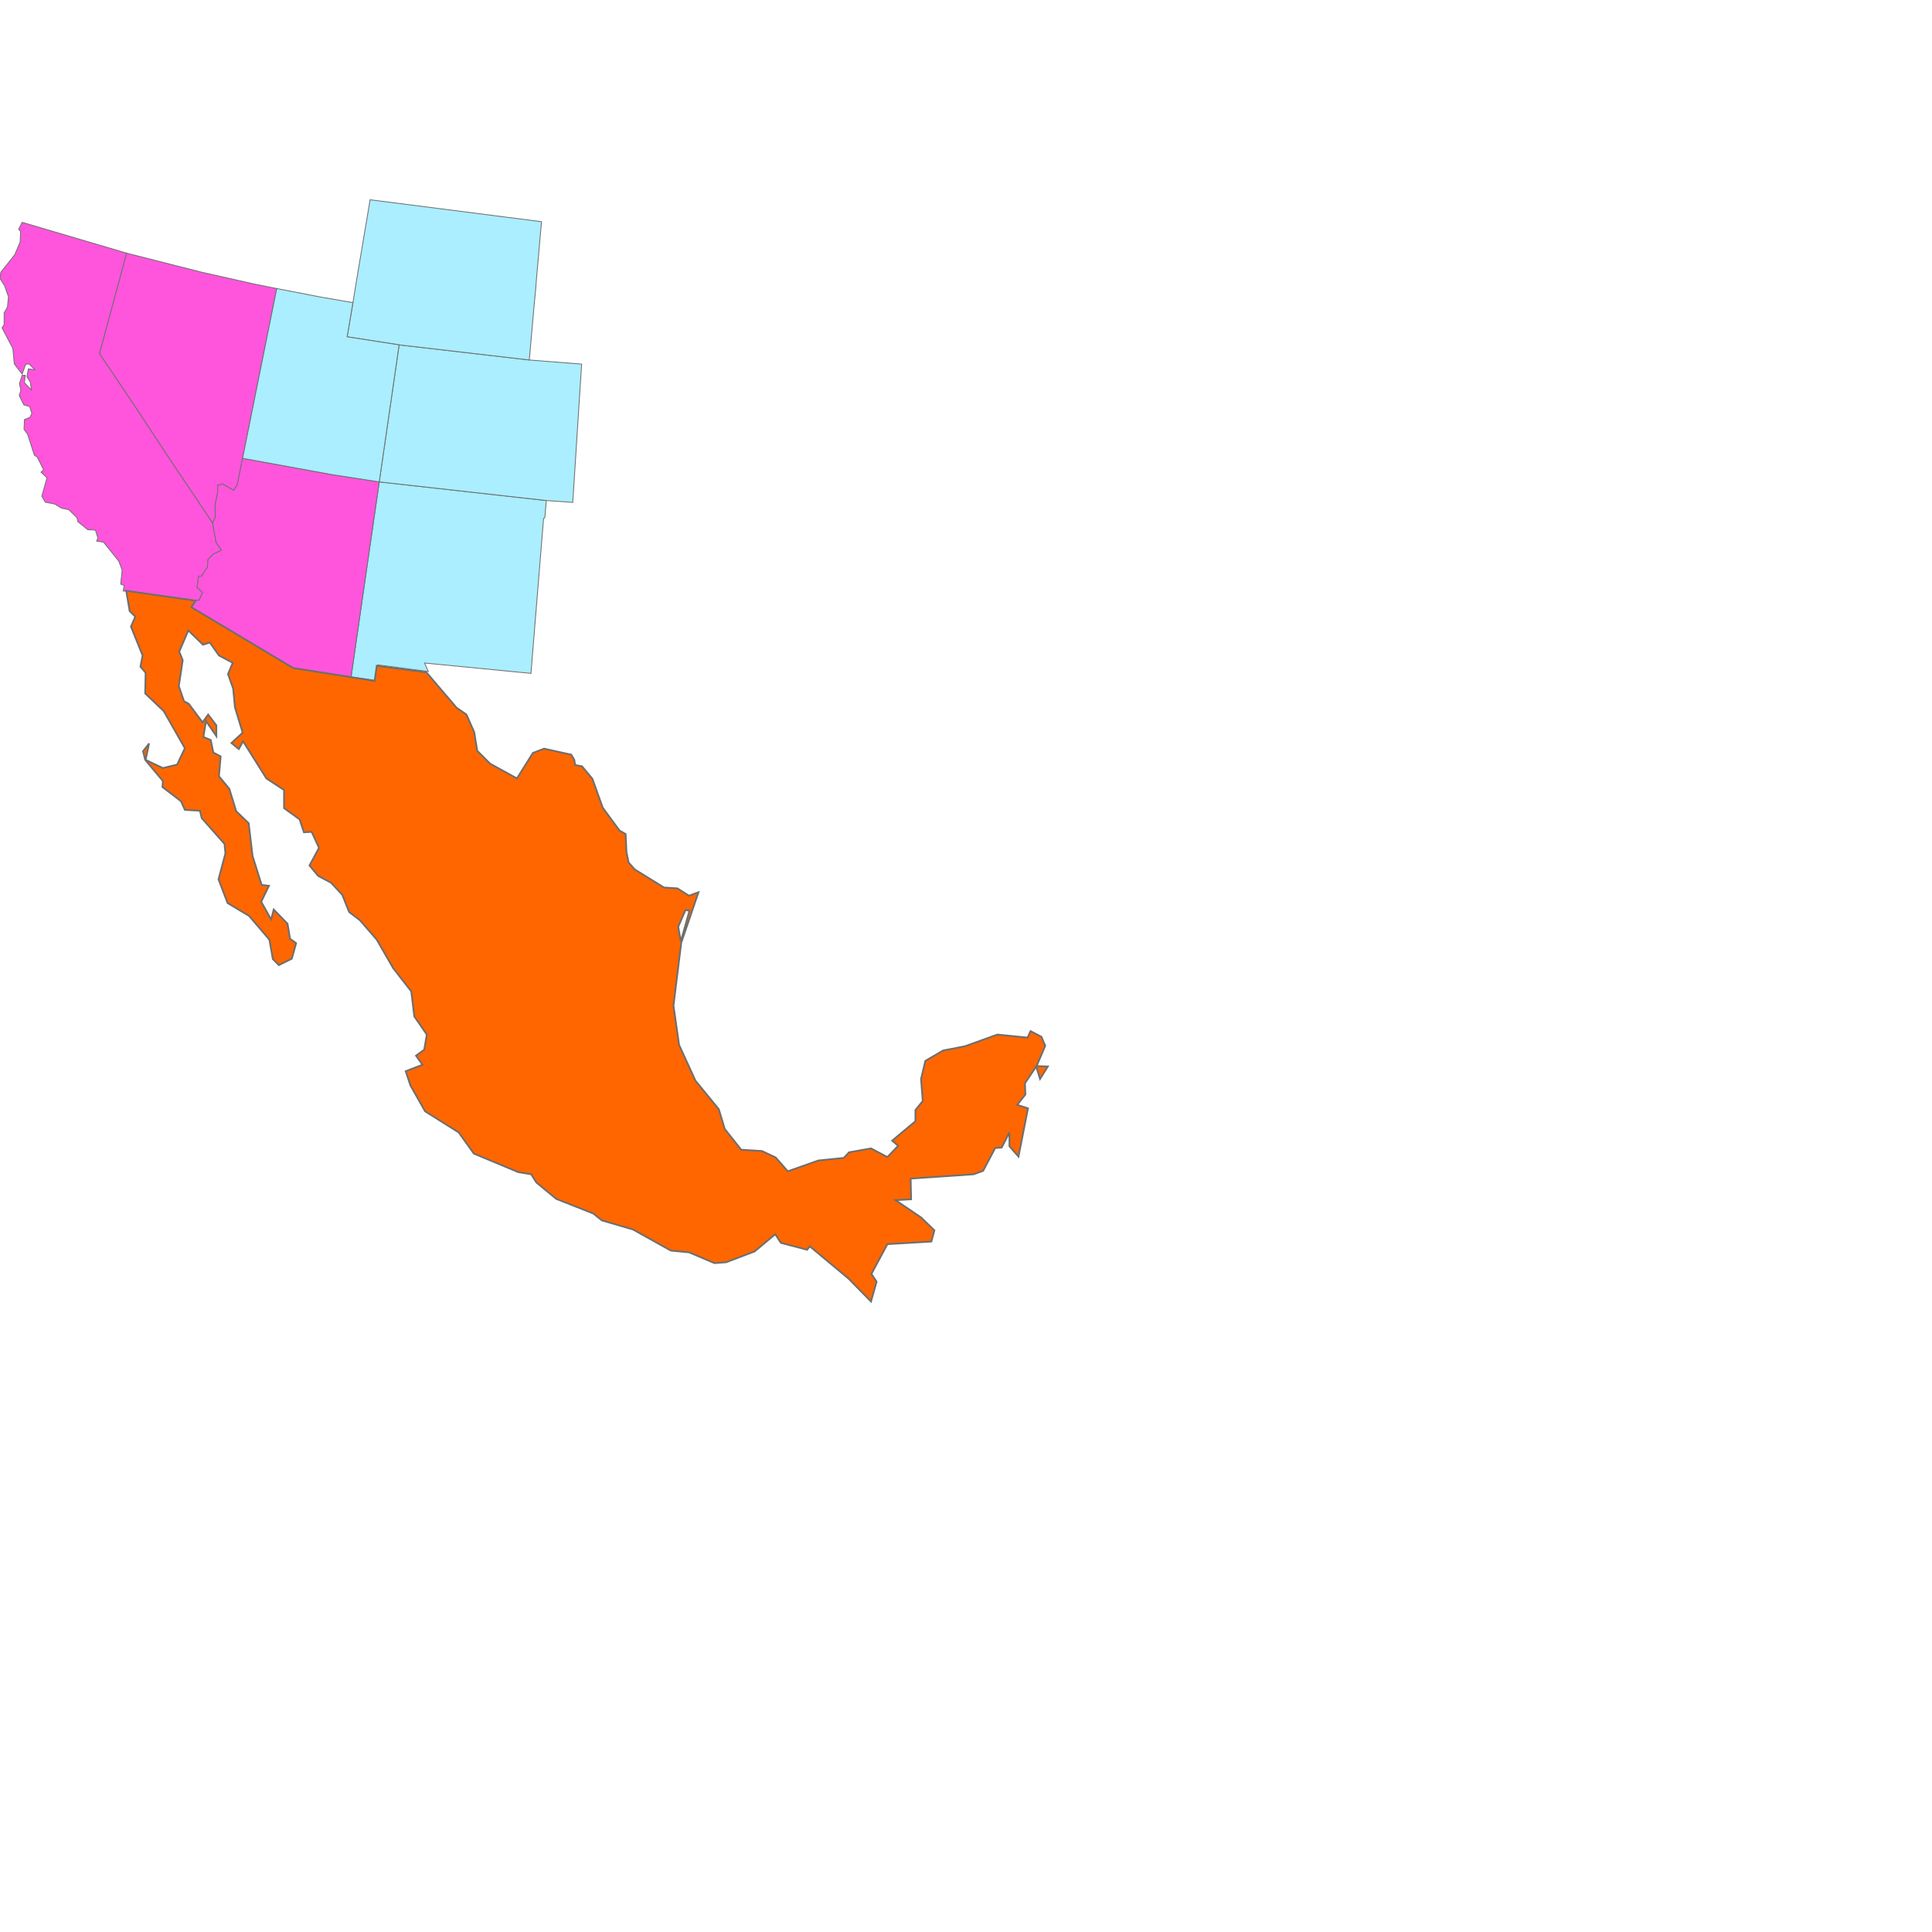
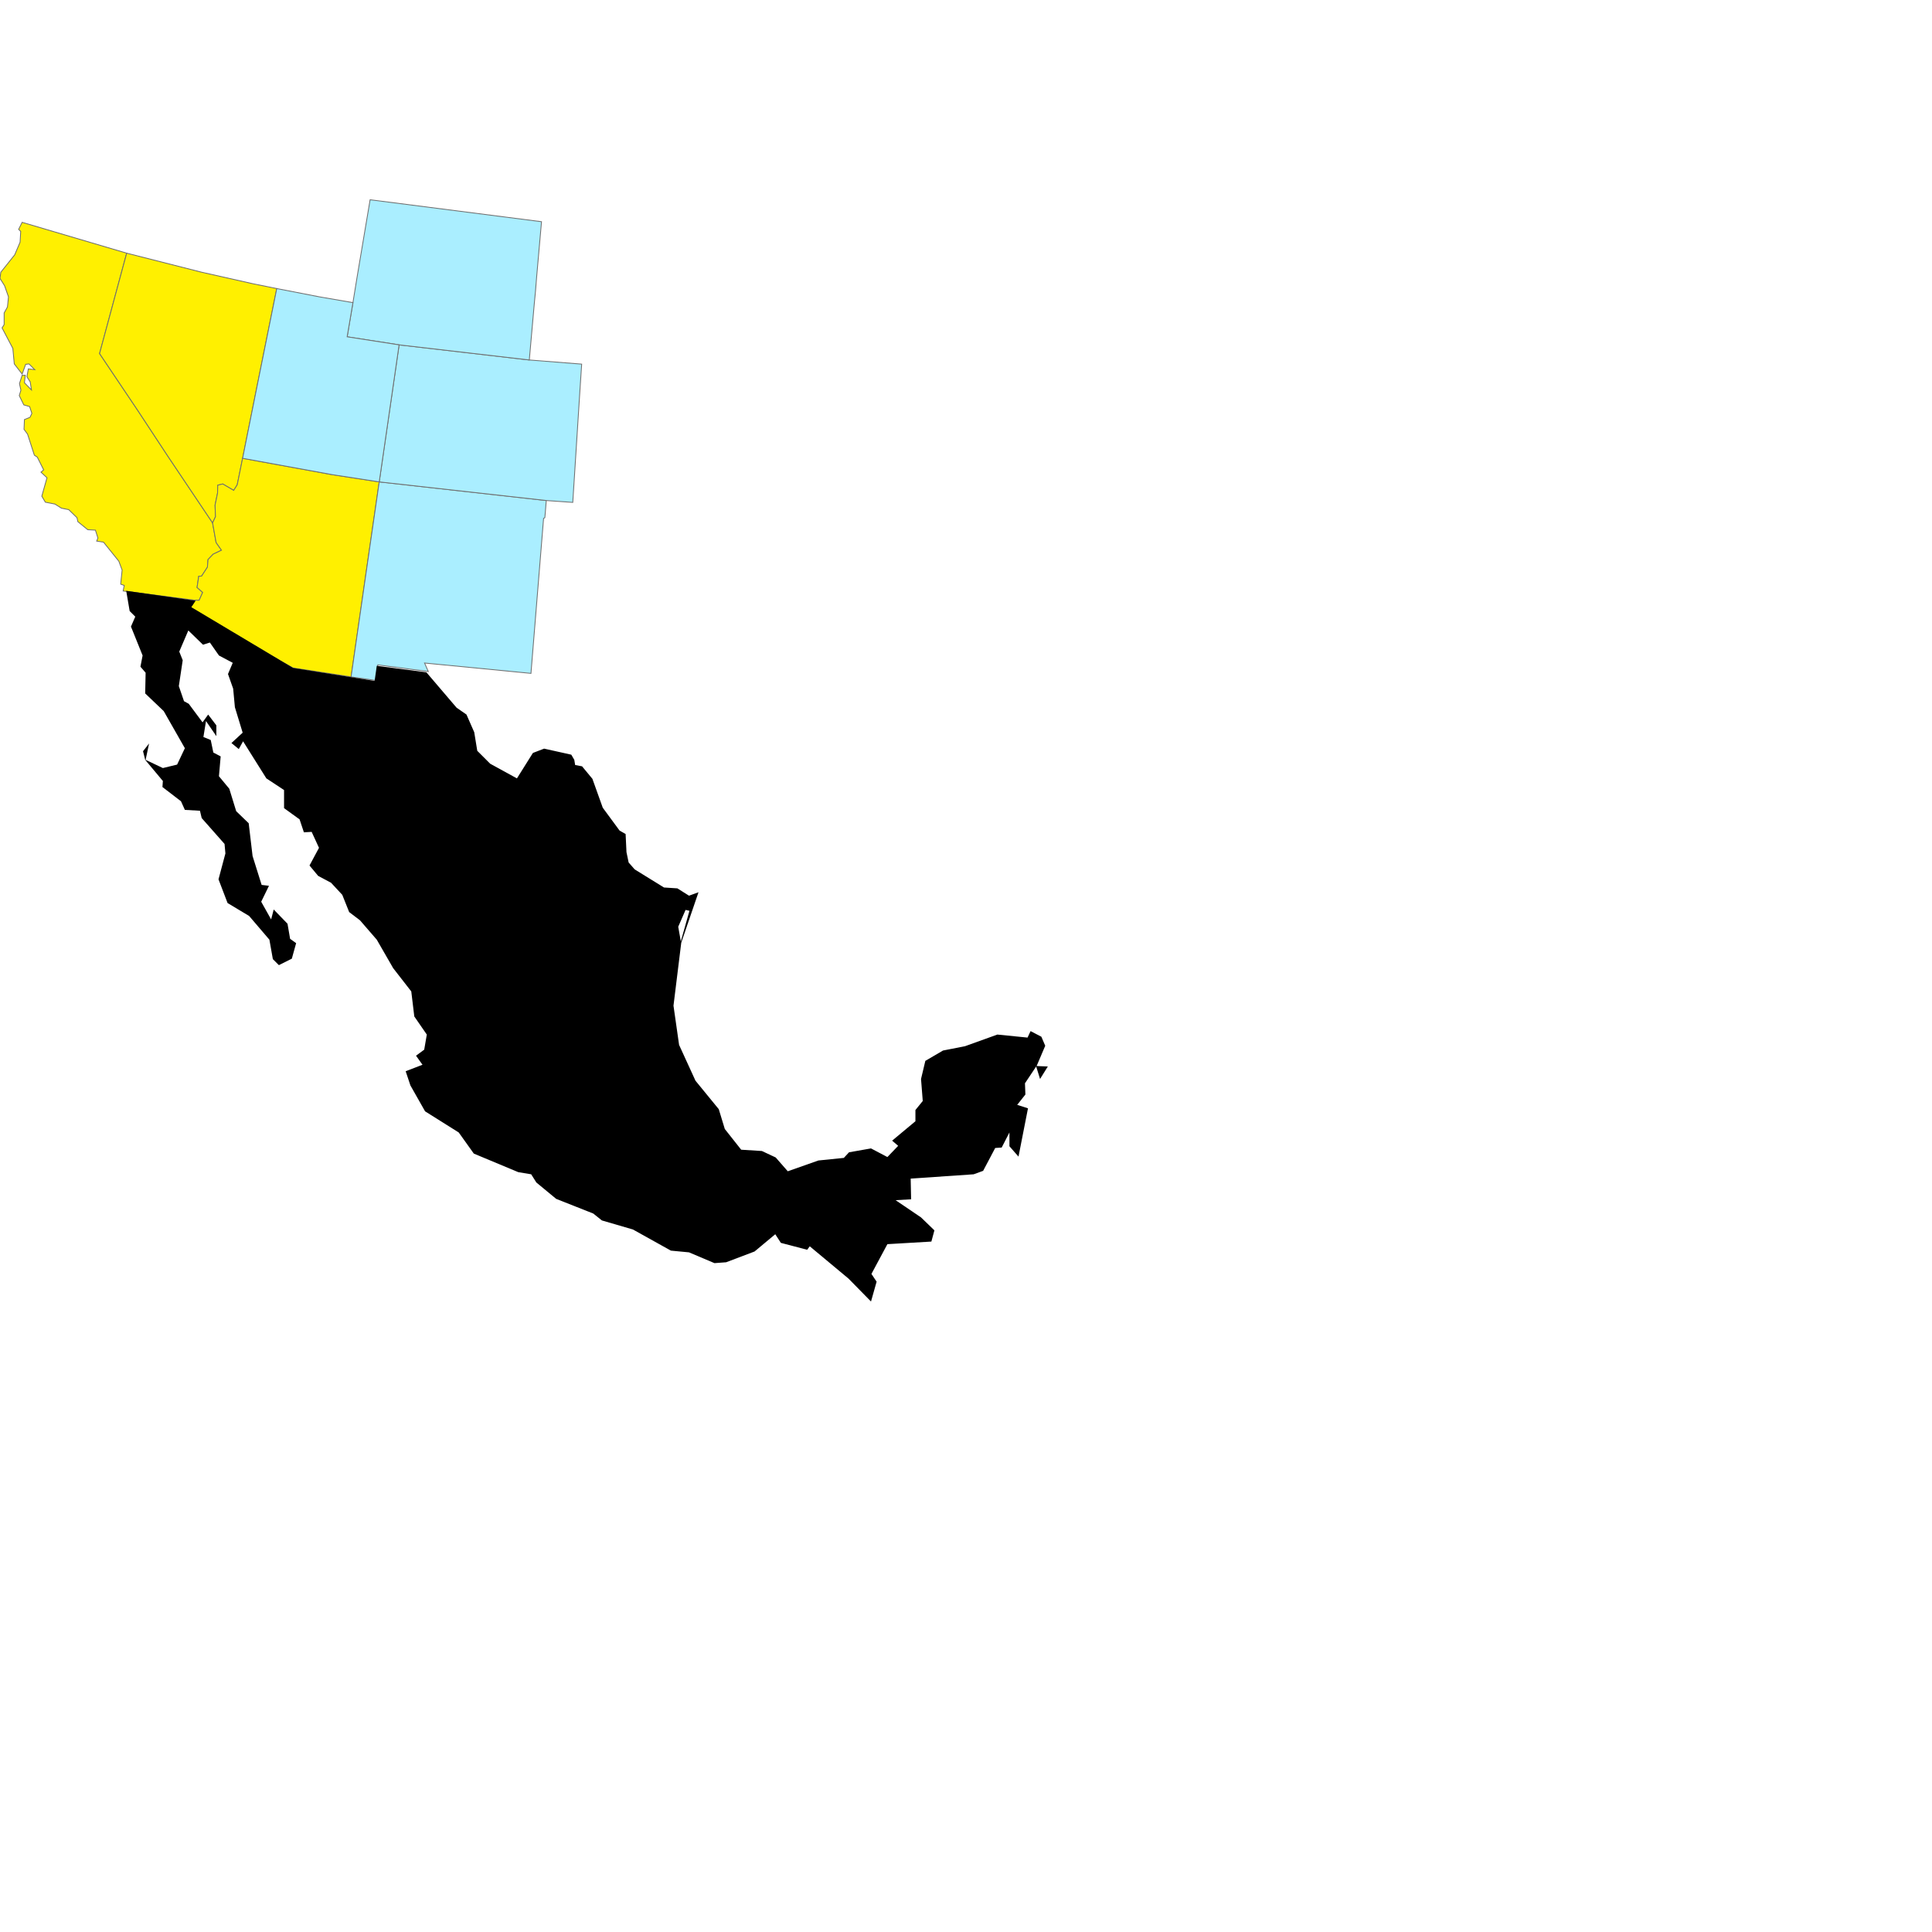
<svg xmlns="http://www.w3.org/2000/svg" height="700pt" version="1.1" width="700pt" id="svg3825">
-   <defs id="defs3829" />
  <g>
-     <g id="US">
-       </g>
-     <path d="m 10.7,107.4 50.5,14.9 -13.1,48.5 18.4,27.4 14.8,22.5 21.4,31.9 1.7,9.5 2.6,3.7 -4,1.9 -2.5,2.6 -0.3,3.7 -2.8,4.3 -1.4,0.1 -0.8,5.4 2.7,2.4 -1.7,3.8 -2.7,-0.1 -34,-4.4 0.5,-2.7 -1.7,-0.6 0.7,-6.8 -1.6,-4.3 -7.4,-9.2 -3.3,-0.5 0.6,-1.5 -1.2,-3.8 -3.7,-0.2 -4.8,-3.9 -0.4,-1.9 -4,-3.9 -3.5,-0.7 -3.2,-2 -4.6,-0.9 -1.7,-2.9 2.5,-8.9 -2.9,-2.7 1.3,-1.1 -3.1,-6.2 -1.4,-0.9 -3.3,-10.2 -1.7,-2.3 0.2,-4.7 2.7,-1.1 0.9,-1.9 -1.1,-3.3 -2.8,-0.8 -2.2,-4.5 0.8,-2.6 -0.7,-3.2 1.3,-4 h 1.5 l -0.4,3.6 3.4,3.5 -0.6,-3.9 -1.6,-2.5 0.7,-3.8 3.1,0.4 -2.8,-2.8 -1.6,0.2 -1.7,4.7 -3.8,-4.9 -0.7,-7.5 -5.2,-9.9 1,-1.6 v -5.6 l 1.6,-2.9 0.5,-4.9 -1.9,-5.4 -2.2,-3.5 0.4,-3 6.7,-8.4 2.6,-6.1 0.3,-5.2 -1,-1 z" id="US.CA" style="fill:#ff55dd;stroke:#6e6e6e;stroke-width:0.4">
+     <g id="lower_basin" style="fill: #fff000; stroke: #6e6e6e; stroke-width:0.4;">
+       <path d="m 10.7,107.4 50.5,14.9 -13.1,48.5 18.4,27.4 14.8,22.5 21.4,31.9 1.7,9.5 2.6,3.7 -4,1.9 -2.5,2.6 -0.3,3.7 -2.8,4.3 -1.4,0.1 -0.8,5.4 2.7,2.4 -1.7,3.8 -2.7,-0.1 -34,-4.4 0.5,-2.7 -1.7,-0.6 0.7,-6.8 -1.6,-4.3 -7.4,-9.2 -3.3,-0.5 0.6,-1.5 -1.2,-3.8 -3.7,-0.2 -4.8,-3.9 -0.4,-1.9 -4,-3.9 -3.5,-0.7 -3.2,-2 -4.6,-0.9 -1.7,-2.9 2.5,-8.9 -2.9,-2.7 1.3,-1.1 -3.1,-6.2 -1.4,-0.9 -3.3,-10.2 -1.7,-2.3 0.2,-4.7 2.7,-1.1 0.9,-1.9 -1.1,-3.3 -2.8,-0.8 -2.2,-4.5 0.8,-2.6 -0.7,-3.2 1.3,-4 h 1.5 l -0.4,3.6 3.4,3.5 -0.6,-3.9 -1.6,-2.5 0.7,-3.8 3.1,0.4 -2.8,-2.8 -1.6,0.2 -1.7,4.7 -3.8,-4.9 -0.7,-7.5 -5.2,-9.9 1,-1.6 v -5.6 l 1.6,-2.9 0.5,-4.9 -1.9,-5.4 -2.2,-3.5 0.4,-3 6.7,-8.4 2.6,-6.1 0.3,-5.2 -1,-1 z" id="california">
      </path>
-     <path d="m 61.2,122.3 36.2,9.2 24.9,5.6 11.4,2.3 -9.3,46.1 -7.2,35.9 -2.6,12.8 -1.7,2.7 -5.3,-3.1 -2.4,0.6 -0.1,3.8 -1.2,5.8 0.2,5.6 -1.4,3 L 81.3,220.7 66.5,198.2 48.1,170.8 Z" id="US.NV" style="fill:#ff55dd;stroke:#6e6e6e;stroke-width:0.4">
+       <path d="m 61.2,122.3 36.2,9.2 24.9,5.6 11.4,2.3 -9.3,46.1 -7.2,35.9 -2.6,12.8 -1.7,2.7 -5.3,-3.1 -2.4,0.6 -0.1,3.8 -1.2,5.8 0.2,5.6 -1.4,3 L 81.3,220.7 66.5,198.2 48.1,170.8 Z" id="nevada">
      </path>
-     <path d="m 183.2,232.8 80.7,9 -0.5,6.2 -0.2,2.1 -0.6,0.3 -6.1,74.9 -51.4,-5 1.8,4.1 -24.4,-3.2 -1,7.5 -11.9,-1.7 6.8,-47.2 z" id="US.NM" style="fill:#aaeeff;stroke:#6e6e6e;stroke-width:0.4">
+       <path d="m 169.6,327 -28,-4.3 -6.7,-3.7 -43.5,-25.9 2.1,-3.2 2.7,0.1 1.7,-3.8 -2.7,-2.4 0.8,-5.4 1.4,-0.1 2.8,-4.3 0.3,-3.7 2.5,-2.6 4,-1.9 -2.6,-3.7 -1.7,-9.5 1.4,-3 -0.2,-5.6 1.2,-5.8 0.1,-3.8 2.4,-0.6 5.3,3.1 1.7,-2.7 2.6,-12.8 43.3,7.9 22.7,3.5 -6.8,47 z" id="arizona">
      </path>
-     <path d="m 263.9,241.8 -80.7,-9 8.1,-55.8 1.5,-10.4 62.9,7.3 25.3,2 -1.1,16.7 -0.7,11 -2.5,39.1 z" id="US.CO" style="fill:#aaeeff;stroke:#6e6e6e;stroke-width:0.4">
+     </g>
+     <g id="upper-basin" style="fill:#aaeeff;stroke:#6e6e6e;stroke-width:0.4">
+       <path d="m 183.2,232.8 80.7,9 -0.5,6.2 -0.2,2.1 -0.6,0.3 -6.1,74.9 -51.4,-5 1.8,4.1 -24.4,-3.2 -1,7.5 -11.9,-1.7 6.8,-47.2 z" id="US.NM">
      </path>
-     <path d="m 255.7,173.9 -62.9,-7.3 -25.1,-3.9 2.8,-16.5 2.1,-12.9 4.8,-28.5 1.4,-8.3 82.8,10.6 -2.4,27.2 -0.5,6.3 -0.6,6.2 z" id="US.WY" style="fill:#aaeeff;stroke:#6e6e6e;stroke-width:0.4">
+       <path d="m 263.9,241.8 -80.7,-9 8.1,-55.8 1.5,-10.4 62.9,7.3 25.3,2 -1.1,16.7 -0.7,11 -2.5,39.1 z" id="colorado">
      </path>
-     <path d="m 169.6,327 -28,-4.3 -6.7,-3.7 -43.5,-25.9 2.1,-3.2 2.7,0.1 1.7,-3.8 -2.7,-2.4 0.8,-5.4 1.4,-0.1 2.8,-4.3 0.3,-3.7 2.5,-2.6 4,-1.9 -2.6,-3.7 -1.7,-9.5 1.4,-3 -0.2,-5.6 1.2,-5.8 0.1,-3.8 2.4,-0.6 5.3,3.1 1.7,-2.7 2.6,-12.8 43.3,7.9 22.7,3.5 -6.8,47 z" id="US.AZ" style="fill:#ff55dd;stroke:#6e6e6e;stroke-width:0.4">
+       <path d="m 255.7,173.9 -62.9,-7.3 -25.1,-3.9 2.8,-16.5 2.1,-12.9 4.8,-28.5 1.4,-8.3 82.8,10.6 -2.4,27.2 -0.5,6.3 -0.6,6.2 z" id="wyoming">
      </path>
-     <path d="m 183.2,232.8 -22.7,-3.5 -43.3,-7.9 7.2,-35.9 9.3,-46.1 20.6,4 16.2,2.8 -2.8,16.5 25.1,3.9 -1.5,10.4 z" id="US.UT" style="fill:#aaeeff;stroke:#6e6e6e;stroke-width:0.4">
+       <path d="m 183.2,232.8 -22.7,-3.5 -43.3,-7.9 7.2,-35.9 9.3,-46.1 20.6,4 16.2,2.8 -2.8,16.5 25.1,3.9 -1.5,10.4 z" id="utah">
      </path>
-     <g id="g3820">
-       </g>
-     <path id="MX" d="m 277.438,367.076 0.417,2.5 3.333,0.625 5,6.042 5,13.959 8.125,11.042 2.917,1.667 0.417,8.75 1.042,5 2.917,3.333 14.167,8.75 6.459,0.417 5.625,3.542 4.583,-1.667 -8.334,24.376 -3.75,30.418 2.708,18.959 7.917,17.292 11.25,13.75 2.917,9.584 7.917,10 10,0.625 6.667,3.125 5.834,6.667 14.792,-5.209 12.292,-1.25 2.5,-2.708 10.625,-1.875 7.917,4.167 5.208,-5.417 -2.917,-2.5 11.25,-9.375 v -5.417 l 3.542,-4.375 -0.833,-10.625 2.083,-8.75 8.542,-5 10.625,-2.083 15.626,-5.625 14.584,1.458 1.458,-3.125 5.209,2.708 1.875,4.375 -4.167,9.792 5.417,0.208 -3.75,6.042 -1.875,-6.042 -5.417,8.125 0.208,5.417 -3.958,5 5.209,1.667 -4.583,23.334 -4.375,-5 v -6.667 l -3.75,7.292 -3.125,0.208 -5.834,11.042 -4.583,1.667 -30.418,2.083 0.208,10 -7.5,0.417 12.292,8.334 6.459,6.25 -1.458,5.417 -21.251,1.25 -7.709,14.375 2.5,3.75 -2.708,9.584 -10.834,-11.042 -18.751,-15.626 -1.25,1.667 -12.709,-3.333 -2.708,-4.167 -10,8.334 -13.75,5.208 -5.625,0.417 -12.292,-5.208 -8.75,-0.833 -18.334,-10.209 -15,-4.375 -4.167,-3.333 -17.917,-7.084 -9.584,-7.917 -2.5,-3.958 -6.25,-1.042 -21.459,-8.959 -7.292,-10.209 -16.251,-10.209 -7.084,-12.5 -2.292,-6.875 8.125,-3.125 -3.125,-4.375 3.958,-2.917 1.25,-7.292 -6.042,-8.75 -1.458,-12.084 -8.75,-11.25 -7.917,-13.75 -8.125,-9.375 -5.209,-3.958 -3.333,-8.334 -5.417,-5.833 -6.25,-3.333 -4.167,-5 4.583,-8.542 -3.542,-7.709 -3.75,0.208 -2.083,-6.25 -7.5,-5.417 v -8.75 l -8.542,-5.625 -11.25,-17.917 -2.083,3.75 -3.542,-2.917 5.417,-5 -3.75,-12.292 -0.833,-8.959 -2.5,-7.084 2.292,-5.417 -6.667,-3.542 -4.375,-6.25 -3.333,1.042 -7.084,-6.875 -4.375,10.209 1.667,4.167 -1.875,12.5 2.5,7.292 2.292,1.25 6.667,8.959 2.708,-3.75 3.958,5.208 v 5.209 l -5,-7.292 -1.25,7.709 3.542,1.458 1.25,6.042 3.542,1.875 -0.833,9.584 5,6.042 3.333,10.834 6.042,5.834 1.875,15.834 4.375,13.959 3.542,0.417 -3.75,7.709 4.792,8.542 1.25,-4.792 6.667,6.875 1.25,7.292 2.917,2.083 -2.083,7.5 -6.25,3.125 -2.917,-2.917 -1.667,-9.375 -9.792,-11.459 -10.417,-6.25 -4.375,-11.459 3.333,-12.5 -0.417,-4.583 -11.042,-12.5 -0.833,-3.542 -7.292,-0.417 -1.875,-4.167 -8.959,-6.875 0.208,-2.917 -8.542,-10.209 -1.042,-4.167 2.917,-3.75 -1.667,7.917 8.334,3.958 6.875,-1.667 3.75,-7.917 -10.209,-17.917 -8.959,-8.542 0.208,-10 -2.5,-2.917 1.042,-5.417 -5.625,-13.959 2.083,-4.792 -2.708,-2.708 -1.667,-9.792 33.543,4.792 -2.083,3.125 L 141.6,322.7 l 39.376,6.25 1.042,-7.292 23.959,3.125 14.584,17.084 4.792,3.333 3.75,8.542 1.458,8.959 6.25,6.25 12.917,7.084 7.709,-12.292 5.417,-2.083 13.125,2.917 z m 53.752,72.502 -3.542,8.125 1.25,7.084 4.167,-14.792 z" style="fill:#ff6600;stroke:#6e6e6e;stroke-width:0.833">
-       </path>
+     </g>
+     <path id="mexico" d="m 277.438,367.076 0.417,2.5 3.333,0.625 5,6.042 5,13.959 8.125,11.042 2.917,1.667 0.417,8.75 1.042,5 2.917,3.333 14.167,8.75 6.459,0.417 5.625,3.542 4.583,-1.667 -8.334,24.376 -3.75,30.418 2.708,18.959 7.917,17.292 11.25,13.75 2.917,9.584 7.917,10 10,0.625 6.667,3.125 5.834,6.667 14.792,-5.209 12.292,-1.25 2.5,-2.708 10.625,-1.875 7.917,4.167 5.208,-5.417 -2.917,-2.5 11.25,-9.375 v -5.417 l 3.542,-4.375 -0.833,-10.625 2.083,-8.75 8.542,-5 10.625,-2.083 15.626,-5.625 14.584,1.458 1.458,-3.125 5.209,2.708 1.875,4.375 -4.167,9.792 5.417,0.208 -3.75,6.042 -1.875,-6.042 -5.417,8.125 0.208,5.417 -3.958,5 5.209,1.667 -4.583,23.334 -4.375,-5 v -6.667 l -3.75,7.292 -3.125,0.208 -5.834,11.042 -4.583,1.667 -30.418,2.083 0.208,10 -7.5,0.417 12.292,8.334 6.459,6.25 -1.458,5.417 -21.251,1.25 -7.709,14.375 2.5,3.75 -2.708,9.584 -10.834,-11.042 -18.751,-15.626 -1.25,1.667 -12.709,-3.333 -2.708,-4.167 -10,8.334 -13.75,5.208 -5.625,0.417 -12.292,-5.208 -8.75,-0.833 -18.334,-10.209 -15,-4.375 -4.167,-3.333 -17.917,-7.084 -9.584,-7.917 -2.5,-3.958 -6.25,-1.042 -21.459,-8.959 -7.292,-10.209 -16.251,-10.209 -7.084,-12.5 -2.292,-6.875 8.125,-3.125 -3.125,-4.375 3.958,-2.917 1.25,-7.292 -6.042,-8.75 -1.458,-12.084 -8.75,-11.25 -7.917,-13.75 -8.125,-9.375 -5.209,-3.958 -3.333,-8.334 -5.417,-5.833 -6.25,-3.333 -4.167,-5 4.583,-8.542 -3.542,-7.709 -3.75,0.208 -2.083,-6.25 -7.5,-5.417 v -8.75 l -8.542,-5.625 -11.25,-17.917 -2.083,3.75 -3.542,-2.917 5.417,-5 -3.75,-12.292 -0.833,-8.959 -2.5,-7.084 2.292,-5.417 -6.667,-3.542 -4.375,-6.25 -3.333,1.042 -7.084,-6.875 -4.375,10.209 1.667,4.167 -1.875,12.5 2.5,7.292 2.292,1.25 6.667,8.959 2.708,-3.75 3.958,5.208 v 5.209 l -5,-7.292 -1.25,7.709 3.542,1.458 1.25,6.042 3.542,1.875 -0.833,9.584 5,6.042 3.333,10.834 6.042,5.834 1.875,15.834 4.375,13.959 3.542,0.417 -3.75,7.709 4.792,8.542 1.25,-4.792 6.667,6.875 1.25,7.292 2.917,2.083 -2.083,7.5 -6.25,3.125 -2.917,-2.917 -1.667,-9.375 -9.792,-11.459 -10.417,-6.25 -4.375,-11.459 3.333,-12.5 -0.417,-4.583 -11.042,-12.5 -0.833,-3.542 -7.292,-0.417 -1.875,-4.167 -8.959,-6.875 0.208,-2.917 -8.542,-10.209 -1.042,-4.167 2.917,-3.75 -1.667,7.917 8.334,3.958 6.875,-1.667 3.75,-7.917 -10.209,-17.917 -8.959,-8.542 0.208,-10 -2.5,-2.917 1.042,-5.417 -5.625,-13.959 2.083,-4.792 -2.708,-2.708 -1.667,-9.792 33.543,4.792 -2.083,3.125 L 141.6,322.7 l 39.376,6.25 1.042,-7.292 23.959,3.125 14.584,17.084 4.792,3.333 3.75,8.542 1.458,8.959 6.25,6.25 12.917,7.084 7.709,-12.292 5.417,-2.083 13.125,2.917 z m 53.752,72.502 -3.542,8.125 1.25,7.084 4.167,-14.792 z">
+     </path>
  </g>
</svg>
